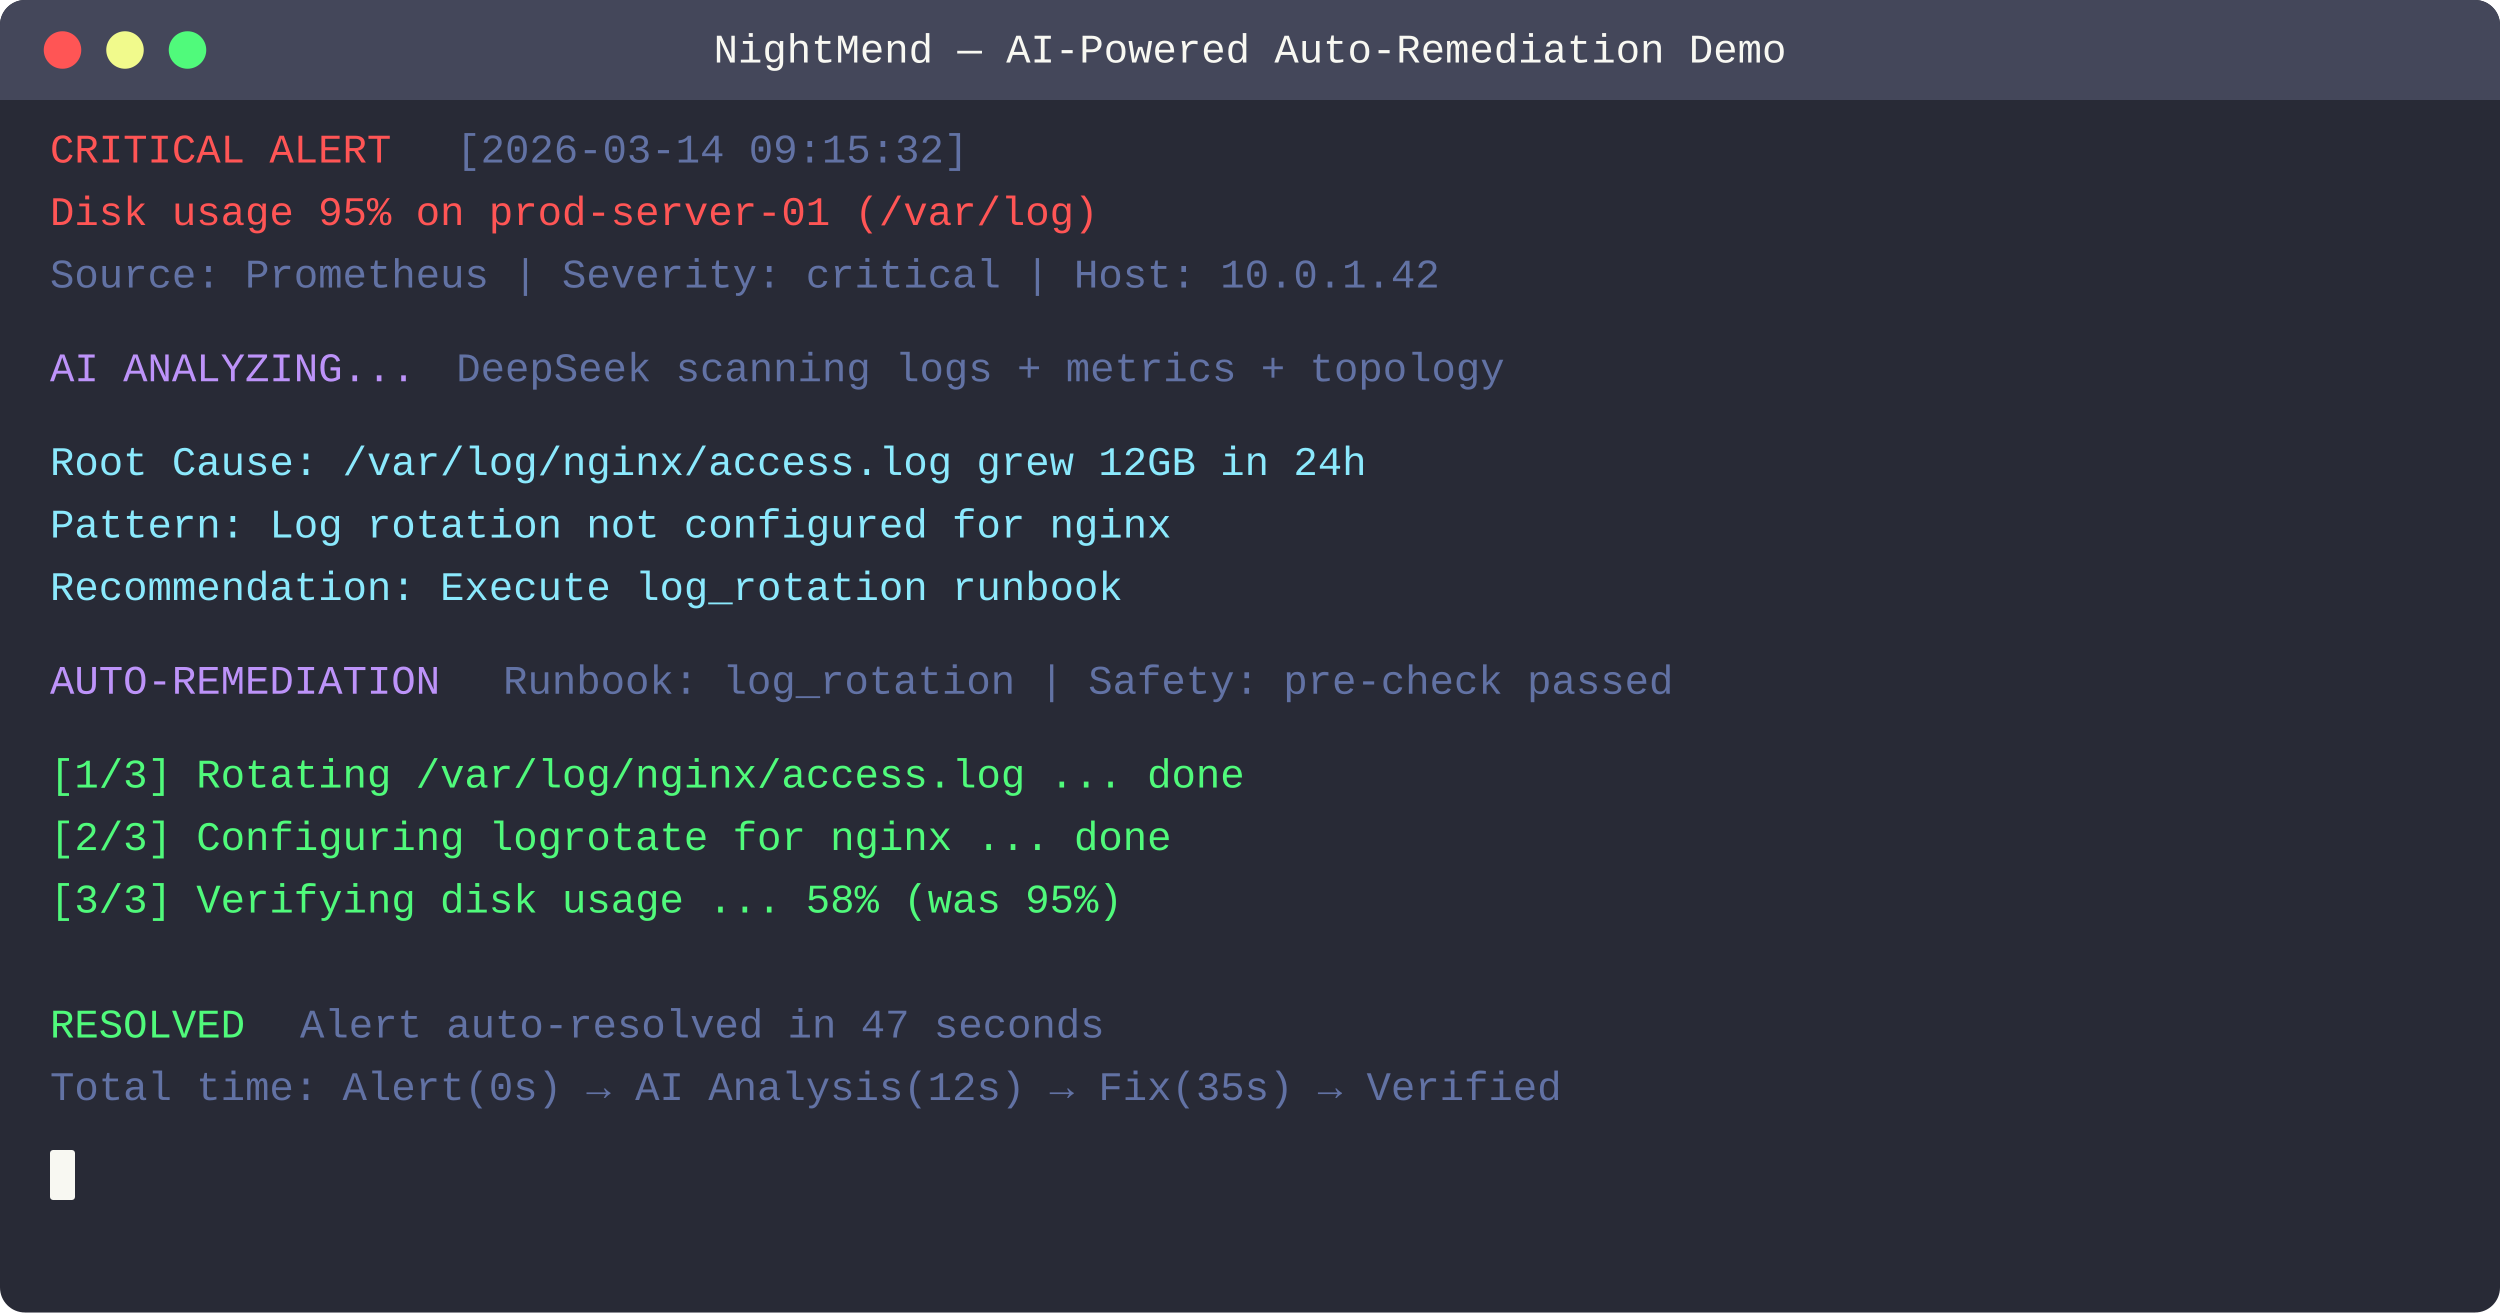
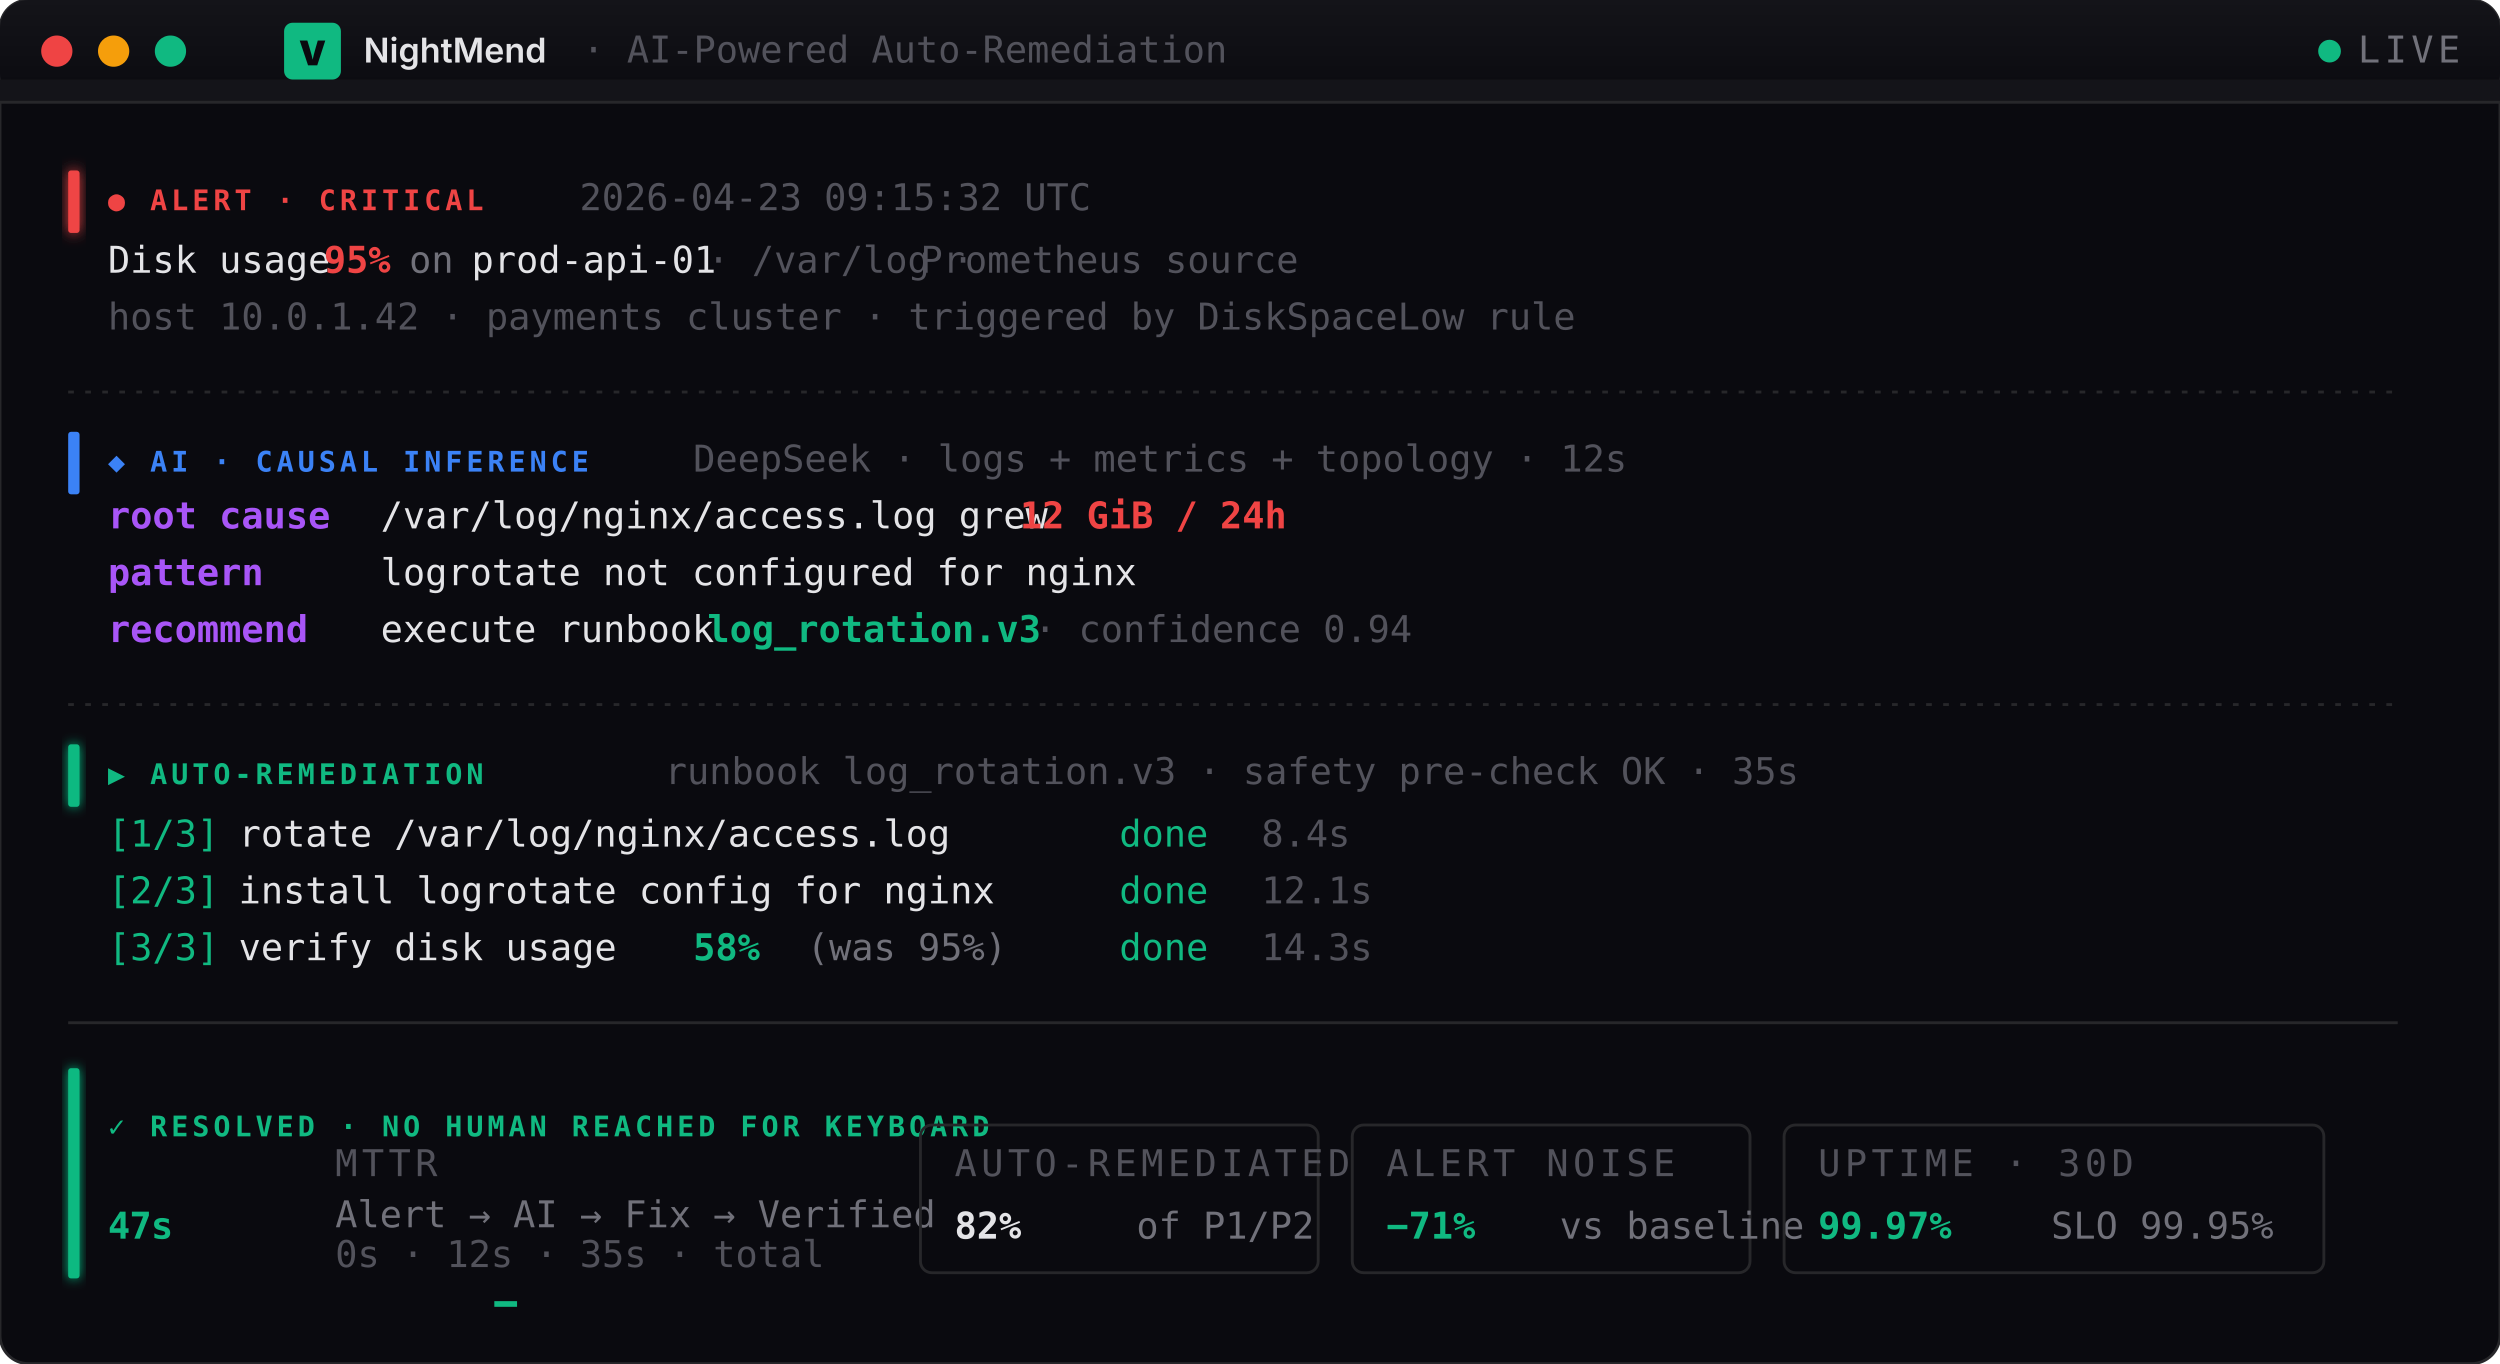
- <svg xmlns="http://www.w3.org/2000/svg" viewBox="0 0 800 420">
+ <svg xmlns="http://www.w3.org/2000/svg" viewBox="0 0 880 480">
+   <defs>
+     <linearGradient id="titlebar-grad" x1="0" y1="0" x2="0" y2="1">
+       <stop offset="0" stop-color="#141419" />
+       <stop offset="1" stop-color="#0a0a0f" />
+     </linearGradient>
+     <filter id="glow-emerald" x="-50%" y="-50%" width="200%" height="200%">
+       <feGaussianBlur stdDeviation="2" result="blur" />
+       <feMerge>
+         <feMergeNode in="blur" />
+         <feMergeNode in="SourceGraphic" />
+       </feMerge>
+     </filter>
+     <filter id="glow-crit" x="-50%" y="-50%" width="200%" height="200%">
+       <feGaussianBlur stdDeviation="2.5" result="b" />
+       <feMerge>
+         <feMergeNode in="b" />
+         <feMergeNode in="SourceGraphic" />
+       </feMerge>
+     </filter>
+   </defs>
  <style>
-     @keyframes typing { from { width: 0 } to { width: 100% } }
-     @keyframes fadeIn { from { opacity: 0 } to { opacity: 1 } }
-     @keyframes blink { 0%,100% { opacity: 1 } 50% { opacity: 0 } }
-     .terminal { font-family: 'Menlo', 'Monaco', 'Courier New', monospace; font-size: 13px; }
-     .prompt { fill: #50fa7b; }
-     .command { fill: #f8f8f2; }
-     .alert { fill: #ff5555; }
-     .ai { fill: #8be9fd; }
-     .fix { fill: #50fa7b; }
-     .info { fill: #bd93f9; }
-     .dim { fill: #6272a4; }
-     .line1 { animation: fadeIn 0.3s 0.5s both; }
-     .line2 { animation: fadeIn 0.3s 1.5s both; }
-     .line3 { animation: fadeIn 0.3s 2.0s both; }
-     .line4 { animation: fadeIn 0.3s 2.5s both; }
-     .line5 { animation: fadeIn 0.3s 3.5s both; }
-     .line6 { animation: fadeIn 0.3s 4.0s both; }
-     .line7 { animation: fadeIn 0.3s 4.5s both; }
-     .line8 { animation: fadeIn 0.3s 5.5s both; }
-     .line9 { animation: fadeIn 0.3s 6.0s both; }
-     .line10 { animation: fadeIn 0.3s 6.5s both; }
-     .line11 { animation: fadeIn 0.3s 7.0s both; }
-     .line12 { animation: fadeIn 0.3s 8.0s both; }
-     .line13 { animation: fadeIn 0.3s 8.5s both; }
-     .cursor { animation: blink 1s step-end infinite; fill: #f8f8f2; }
+     @keyframes fadeIn  { from { opacity: 0; transform: translateX(-4px) } to { opacity: 1; transform: translateX(0) } }
+     @keyframes blink   { 0%,100% { opacity: 1 } 50% { opacity: 0 } }
+     @keyframes pulse   { 0%,100% { opacity: 1 } 50% { opacity: 0.45 } }
+     @keyframes drawBar { from { stroke-dashoffset: 400 } to { stroke-dashoffset: 0 } }
+ 
+     .mono  { font-family: 'Geist Mono', 'IBM Plex Mono', 'JetBrains Mono', 'Menlo', monospace; font-size: 13px; }
+     .sans  { font-family: 'Geist', 'Inter', system-ui, sans-serif; }
+ 
+     .accent  { fill: #10B981; }
+     .amber   { fill: #f59e0b; }
+     .crit    { fill: #ef4444; }
+     .info    { fill: #3b82f6; }
+     .purple  { fill: #a855f7; }
+     .text    { fill: #e4e4e7; }
+     .muted   { fill: #71717a; }
+     .dim     { fill: #52525b; }
+ 
+     .lbl     { font-size: 10px; letter-spacing: 0.14em; text-transform: uppercase; font-weight: 600; }
+ 
+     .dot-pulse { animation: pulse 1.4s infinite; }
+     .cursor    { animation: blink 1s step-end infinite; fill: #10B981; }
+ 
+     .step1  { animation: fadeIn 0.35s 0.3s both; }
+     .step2  { animation: fadeIn 0.35s 0.8s both; }
+     .step3  { animation: fadeIn 0.35s 1.2s both; }
+ 
+     .step4  { animation: fadeIn 0.35s 2.0s both; }
+     .step5  { animation: fadeIn 0.35s 2.4s both; }
+     .step6  { animation: fadeIn 0.35s 2.8s both; }
+     .step7  { animation: fadeIn 0.35s 3.2s both; }
+ 
+     .step8  { animation: fadeIn 0.35s 4.0s both; }
+     .step9  { animation: fadeIn 0.35s 4.4s both; }
+     .step10 { animation: fadeIn 0.35s 4.8s both; }
+     .step11 { animation: fadeIn 0.35s 5.2s both; }
+ 
+     .step12 { animation: fadeIn 0.4s 6.2s both; }
+     .step13 { animation: fadeIn 0.4s 6.7s both; }
+     .step14 { animation: fadeIn 0.4s 7.2s both; }
  </style>
-   <rect width="800" height="420" rx="8" fill="#282a36" />
-   <rect width="800" height="32" rx="8" fill="#44475a" />
-   <rect y="24" width="800" height="8" fill="#44475a" />
-   <circle cx="20" cy="16" r="6" fill="#ff5555" />
-   <circle cx="40" cy="16" r="6" fill="#f1fa8c" />
-   <circle cx="60" cy="16" r="6" fill="#50fa7b" />
-   <text x="400" y="20" text-anchor="middle" fill="#f8f8f2" class="terminal" font-size="12">NightMend — AI-Powered Auto-Remediation Demo</text>
-   <g class="terminal" transform="translate(16, 52)">
-     <g class="line1">
-       <text y="0" class="alert">CRITICAL ALERT</text>
-       <text y="0" x="130" class="dim"> [2026-03-14 09:15:32]</text>
+   <rect x="0" y="0" width="880" height="480" rx="10" fill="#0a0a0f" />
+   <rect x="0" y="0" width="880" height="480" rx="10" fill="none" stroke="#27272a" stroke-width="1" />
+   <rect x="0" y="0" width="880" height="36" rx="10" fill="url(#titlebar-grad)" />
+   <rect x="0" y="28" width="880" height="8" fill="#141419" />
+   <line x1="0" y1="36" x2="880" y2="36" stroke="#27272a" stroke-width="1" />
+   <circle cx="20" cy="18" r="5.5" fill="#ef4444" />
+   <circle cx="40" cy="18" r="5.5" fill="#f59e0b" />
+   <circle cx="60" cy="18" r="5.5" fill="#10B981" />
+   <g transform="translate(100, 8)">
+     <rect width="20" height="20" rx="3" fill="#10B981" />
+     <text x="10" y="15" text-anchor="middle" fill="#0a0a0f" class="sans" font-size="12" font-weight="900">V</text>
+   </g>
+   <text x="128" y="22" fill="#e4e4e7" class="sans" font-size="12" font-weight="600">NightMend</text>
+   <text x="205" y="22" fill="#52525b" class="mono" font-size="11">· AI-Powered Auto-Remediation</text>
+   <circle cx="820" cy="18" r="4" fill="#10B981" class="dot-pulse" />
+   <text x="830" y="22" fill="#71717a" class="mono" font-size="10" letter-spacing="0.12em">LIVE</text>
+   <g transform="translate(24, 60)">
+     <g class="step1">
+       <rect x="0" y="0" width="4" height="22" rx="1" fill="#ef4444" filter="url(#glow-crit)" />
+       <text x="14" y="14" class="mono lbl crit">● ALERT · CRITICAL</text>
+       <text x="180" y="14" class="mono dim" font-size="11">2026-04-23  09:15:32  UTC</text>
    </g>
-     <g class="line2">
-       <text y="20" class="alert">  Disk usage 95% on prod-server-01 (/var/log)</text>
+     <g class="step2">
+       <text x="14" y="36" class="mono text">Disk usage</text>
+       <text x="90" y="36" class="mono crit" font-weight="600">95%</text>
+       <text x="120" y="36" class="mono muted">on</text>
+       <text x="142" y="36" class="mono text">prod-api-01</text>
+       <text x="225" y="36" class="mono dim">· /var/log ·</text>
+       <text x="300" y="36" class="mono dim">Prometheus source</text>
    </g>
-     <g class="line3">
-       <text y="40" class="dim">  Source: Prometheus  |  Severity: critical  |  Host: 10.0.1.42</text>
+     <g class="step3">
+       <text x="14" y="56" class="mono dim" font-size="11">host 10.0.1.42 · payments cluster · triggered by DiskSpaceLow rule</text>
    </g>
-     <g class="line4">
-       <text y="70" class="info">AI ANALYZING...</text>
-       <text y="70" x="130" class="dim"> DeepSeek scanning logs + metrics + topology</text>
+     <line class="step4" x1="0" y1="78" x2="820" y2="78" stroke="#27272a" stroke-dasharray="2 4" />
+     <g class="step4">
+       <rect x="0" y="92" width="4" height="22" rx="1" fill="#3b82f6" />
+       <text x="14" y="106" class="mono lbl info">◆ AI · CAUSAL INFERENCE</text>
+       <text x="220" y="106" class="mono dim" font-size="11">DeepSeek · logs + metrics + topology · 12s</text>
    </g>
-     <g class="line5">
-       <text y="100" class="ai">  Root Cause: /var/log/nginx/access.log grew 12GB in 24h</text>
+     <g class="step5">
+       <text x="14" y="126" class="mono purple" font-weight="600">root cause</text>
+       <text x="110" y="126" class="mono text">/var/log/nginx/access.log grew</text>
+       <text x="335" y="126" class="mono crit" font-weight="600">12 GiB / 24h</text>
    </g>
-     <g class="line6">
-       <text y="120" class="ai">  Pattern: Log rotation not configured for nginx</text>
+     <g class="step6">
+       <text x="14" y="146" class="mono purple" font-weight="600">pattern</text>
+       <text x="110" y="146" class="mono text">logrotate not configured for nginx</text>
    </g>
-     <g class="line7">
-       <text y="140" class="ai">  Recommendation: Execute log_rotation runbook</text>
+     <g class="step7">
+       <text x="14" y="166" class="mono purple" font-weight="600">recommend</text>
+       <text x="110" y="166" class="mono text">execute runbook</text>
+       <text x="225" y="166" class="mono accent" font-weight="600">log_rotation.v3</text>
+       <text x="340" y="166" class="mono dim">· confidence 0.94</text>
    </g>
-     <g class="line8">
-       <text y="170" class="info">AUTO-REMEDIATION</text>
-       <text y="170" x="145" class="dim"> Runbook: log_rotation  |  Safety: pre-check passed</text>
+     <line class="step8" x1="0" y1="188" x2="820" y2="188" stroke="#27272a" stroke-dasharray="2 4" />
+     <g class="step8">
+       <rect x="0" y="202" width="4" height="22" rx="1" fill="#10B981" filter="url(#glow-emerald)" />
+       <text x="14" y="216" class="mono lbl accent">▶ AUTO-REMEDIATION</text>
+       <text x="210" y="216" class="mono dim" font-size="11">runbook log_rotation.v3 · safety pre-check OK · 35s</text>
    </g>
-     <g class="line9">
-       <text y="200" class="fix">  [1/3] Rotating /var/log/nginx/access.log ... done</text>
+     <g class="step9">
+       <text x="14" y="238" class="mono accent">[1/3]</text>
+       <text x="60" y="238" class="mono text">rotate  /var/log/nginx/access.log</text>
+       <text x="370" y="238" class="mono accent">done</text>
+       <text x="420" y="238" class="mono dim">8.4s</text>
    </g>
-     <g class="line10">
-       <text y="220" class="fix">  [2/3] Configuring logrotate for nginx ... done</text>
+     <g class="step10">
+       <text x="14" y="258" class="mono accent">[2/3]</text>
+       <text x="60" y="258" class="mono text">install logrotate config for nginx</text>
+       <text x="370" y="258" class="mono accent">done</text>
+       <text x="420" y="258" class="mono dim">12.1s</text>
    </g>
-     <g class="line11">
-       <text y="240" class="fix">  [3/3] Verifying disk usage ... 58% (was 95%)</text>
+     <g class="step11">
+       <text x="14" y="278" class="mono accent">[3/3]</text>
+       <text x="60" y="278" class="mono text">verify disk usage</text>
+       <text x="220" y="278" class="mono accent" font-weight="600">58%</text>
+       <text x="260" y="278" class="mono muted">(was 95%)</text>
+       <text x="370" y="278" class="mono accent">done</text>
+       <text x="420" y="278" class="mono dim">14.3s</text>
    </g>
-     <g class="line12">
-       <text y="280" class="fix">RESOLVED</text>
-       <text y="280" x="80" class="dim"> Alert auto-resolved in 47 seconds</text>
+     <line class="step12" x1="0" y1="300" x2="820" y2="300" stroke="#27272a" />
+     <g class="step12">
+       <rect x="0" y="316" width="4" height="74" rx="1" fill="#10B981" filter="url(#glow-emerald)" />
+       <text x="14" y="340" class="mono lbl accent">✓ RESOLVED · NO HUMAN REACHED FOR KEYBOARD</text>
    </g>
-     <g class="line13">
-       <text y="300" class="dim">  Total time: Alert(0s) → AI Analysis(12s) → Fix(35s) → Verified</text>
+     <g class="step13">
+       <text x="14" y="376" class="mono accent" font-size="44" font-weight="700" letter-spacing="-0.02em">47s</text>
+       <text x="94" y="354" class="mono dim" font-size="10" letter-spacing="0.12em">MTTR</text>
+       <text x="94" y="372" class="mono muted" font-size="11">Alert → AI → Fix → Verified</text>
+       <text x="94" y="386" class="mono dim" font-size="10">0s · 12s · 35s · total</text>
    </g>
+     <g class="step14" transform="translate(300, 336)">
+       <rect x="0" y="0" width="140" height="52" rx="4" fill="none" stroke="#27272a" />
+       <text x="12" y="18" class="mono dim" font-size="9" letter-spacing="0.12em">AUTO-REMEDIATED</text>
+       <text x="12" y="40" class="mono text" font-size="22" font-weight="700">82%</text>
+       <text x="76" y="40" class="mono muted" font-size="11">of P1/P2</text>
+       <rect x="152" y="0" width="140" height="52" rx="4" fill="none" stroke="#27272a" />
+       <text x="164" y="18" class="mono dim" font-size="9" letter-spacing="0.12em">ALERT NOISE</text>
+       <text x="164" y="40" class="mono accent" font-size="22" font-weight="700">−71%</text>
+       <text x="225" y="40" class="mono muted" font-size="11">vs baseline</text>
+       <rect x="304" y="0" width="190" height="52" rx="4" fill="none" stroke="#27272a" />
+       <text x="316" y="18" class="mono dim" font-size="9" letter-spacing="0.12em">UPTIME · 30D</text>
+       <text x="316" y="40" class="mono accent" font-size="22" font-weight="700">99.97%</text>
+       <text x="398" y="40" class="mono muted" font-size="11">SLO 99.95%</text>
+     </g>
+     <rect class="cursor step14" x="150" y="398" width="8" height="2" rx="0" />
  </g>
-   <rect class="cursor line13" x="16" y="368" width="8" height="16" rx="1" />
</svg>
